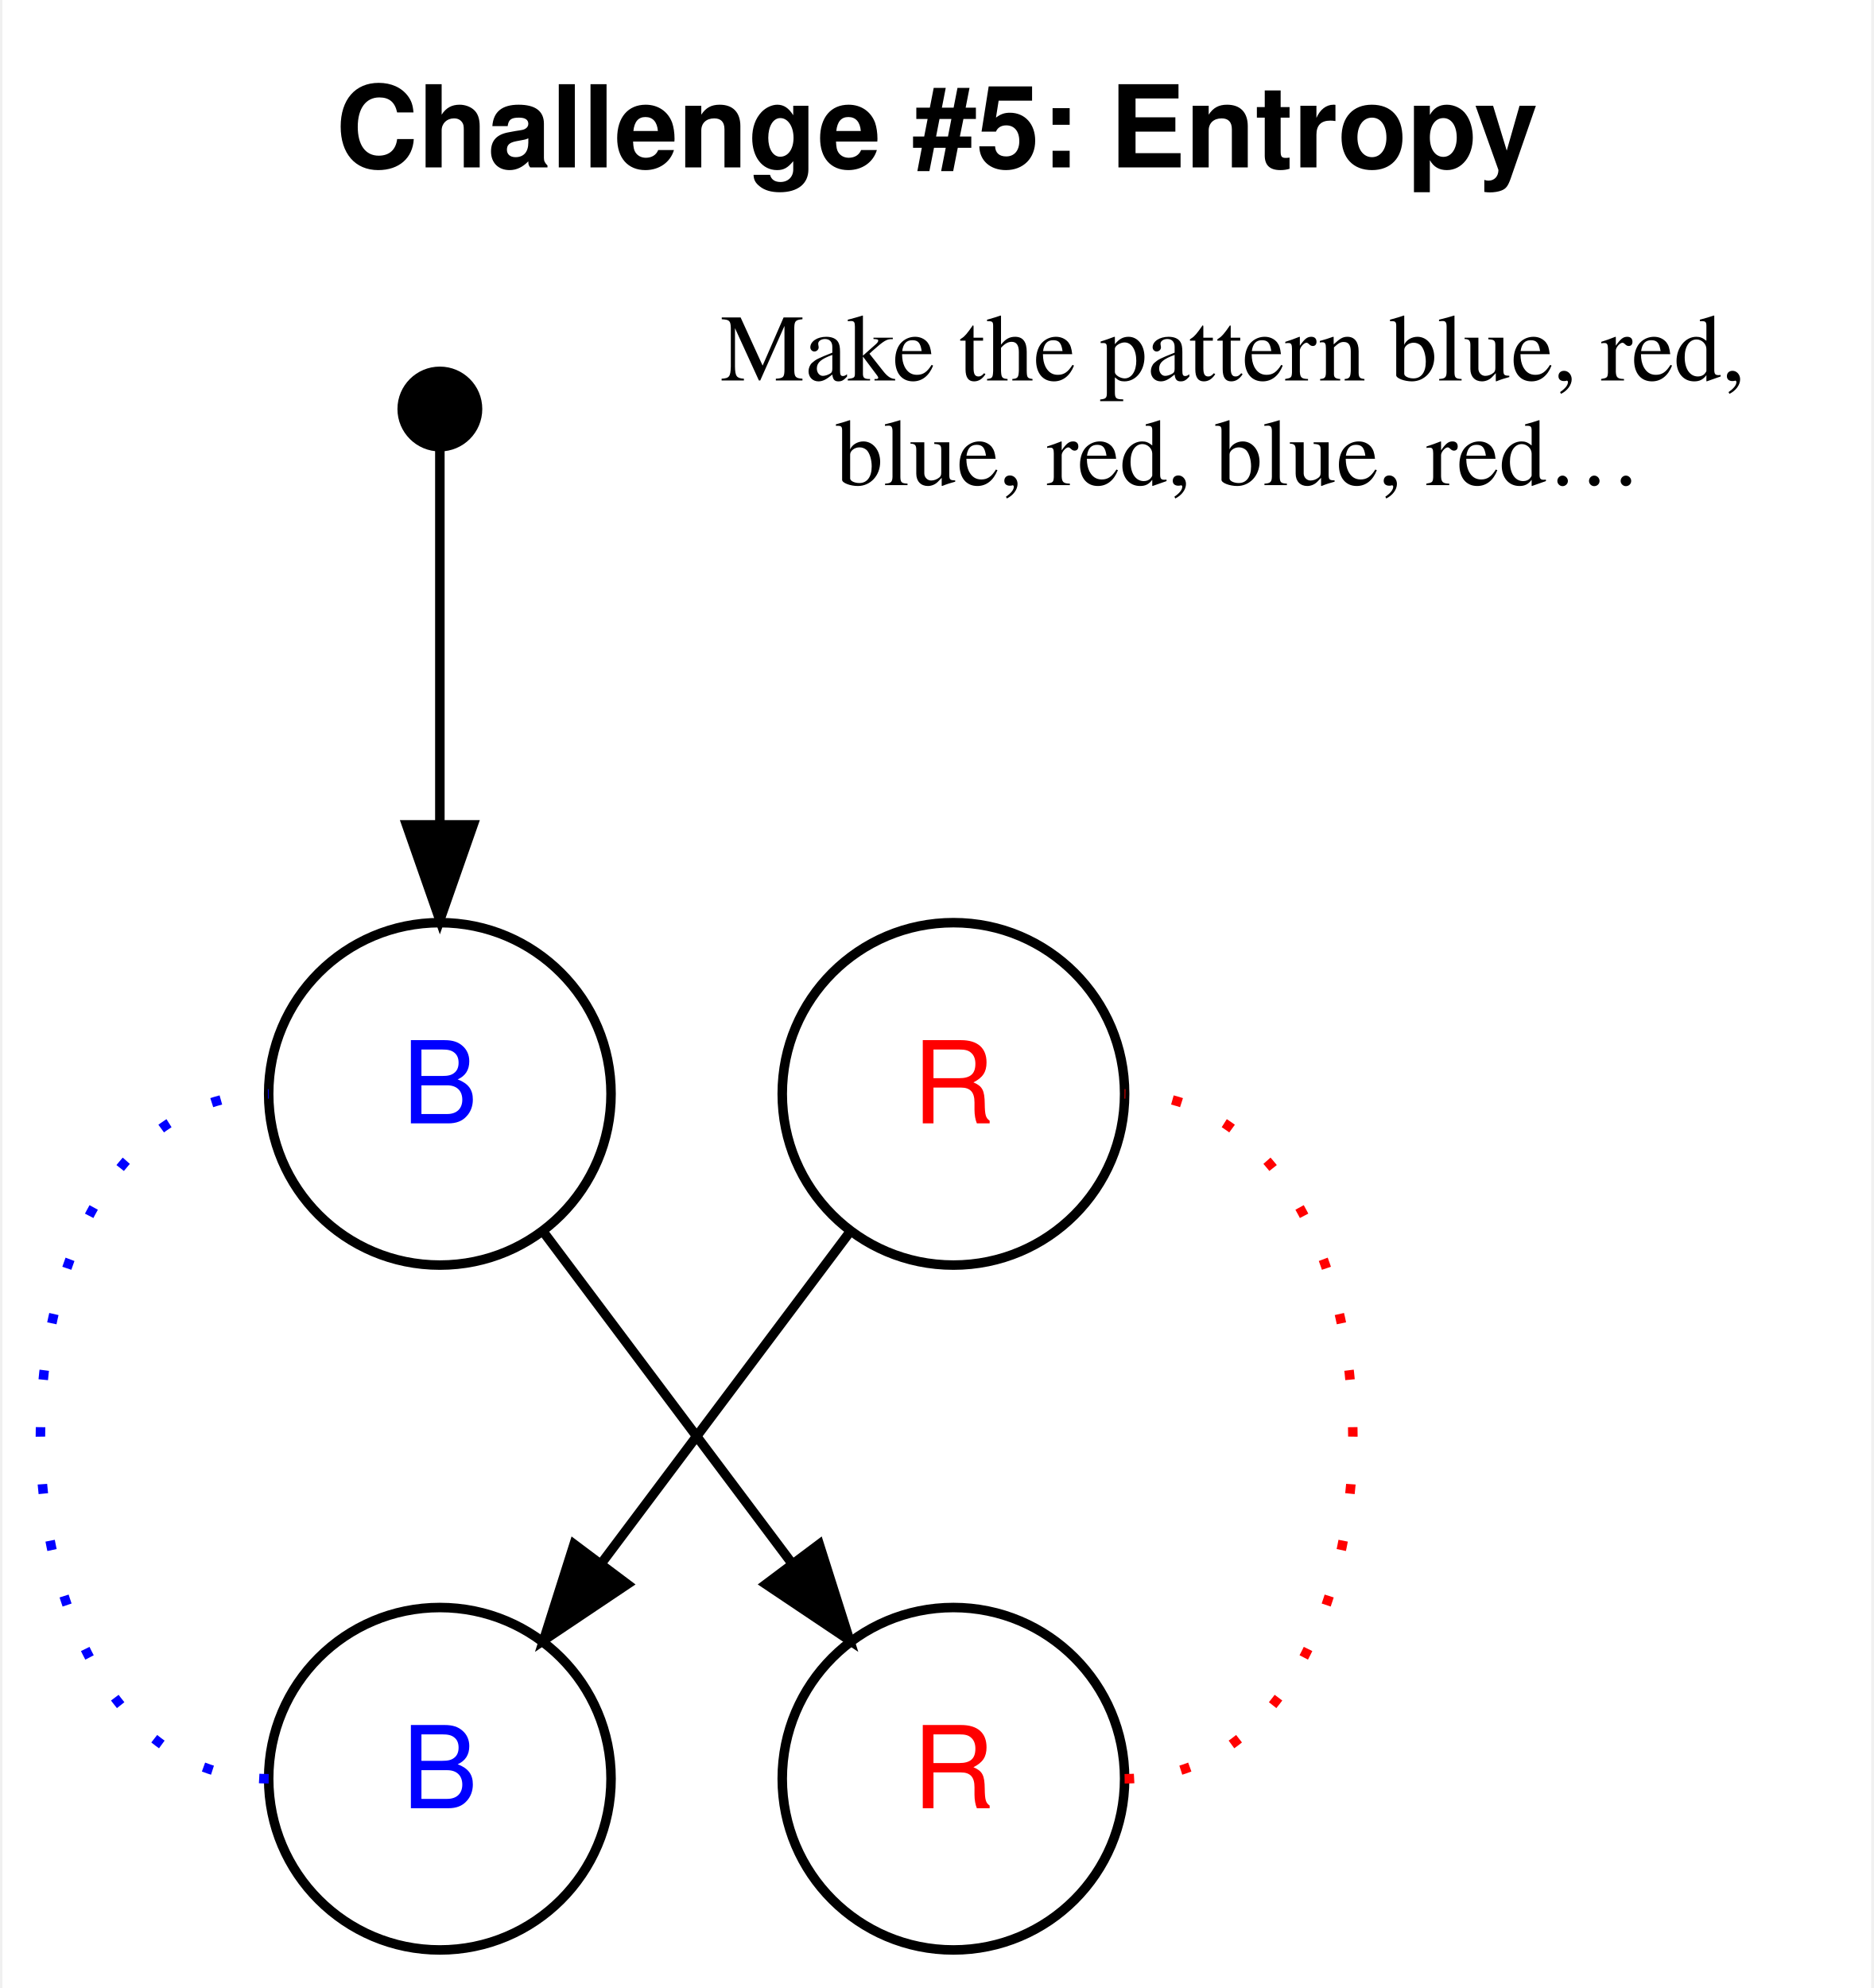
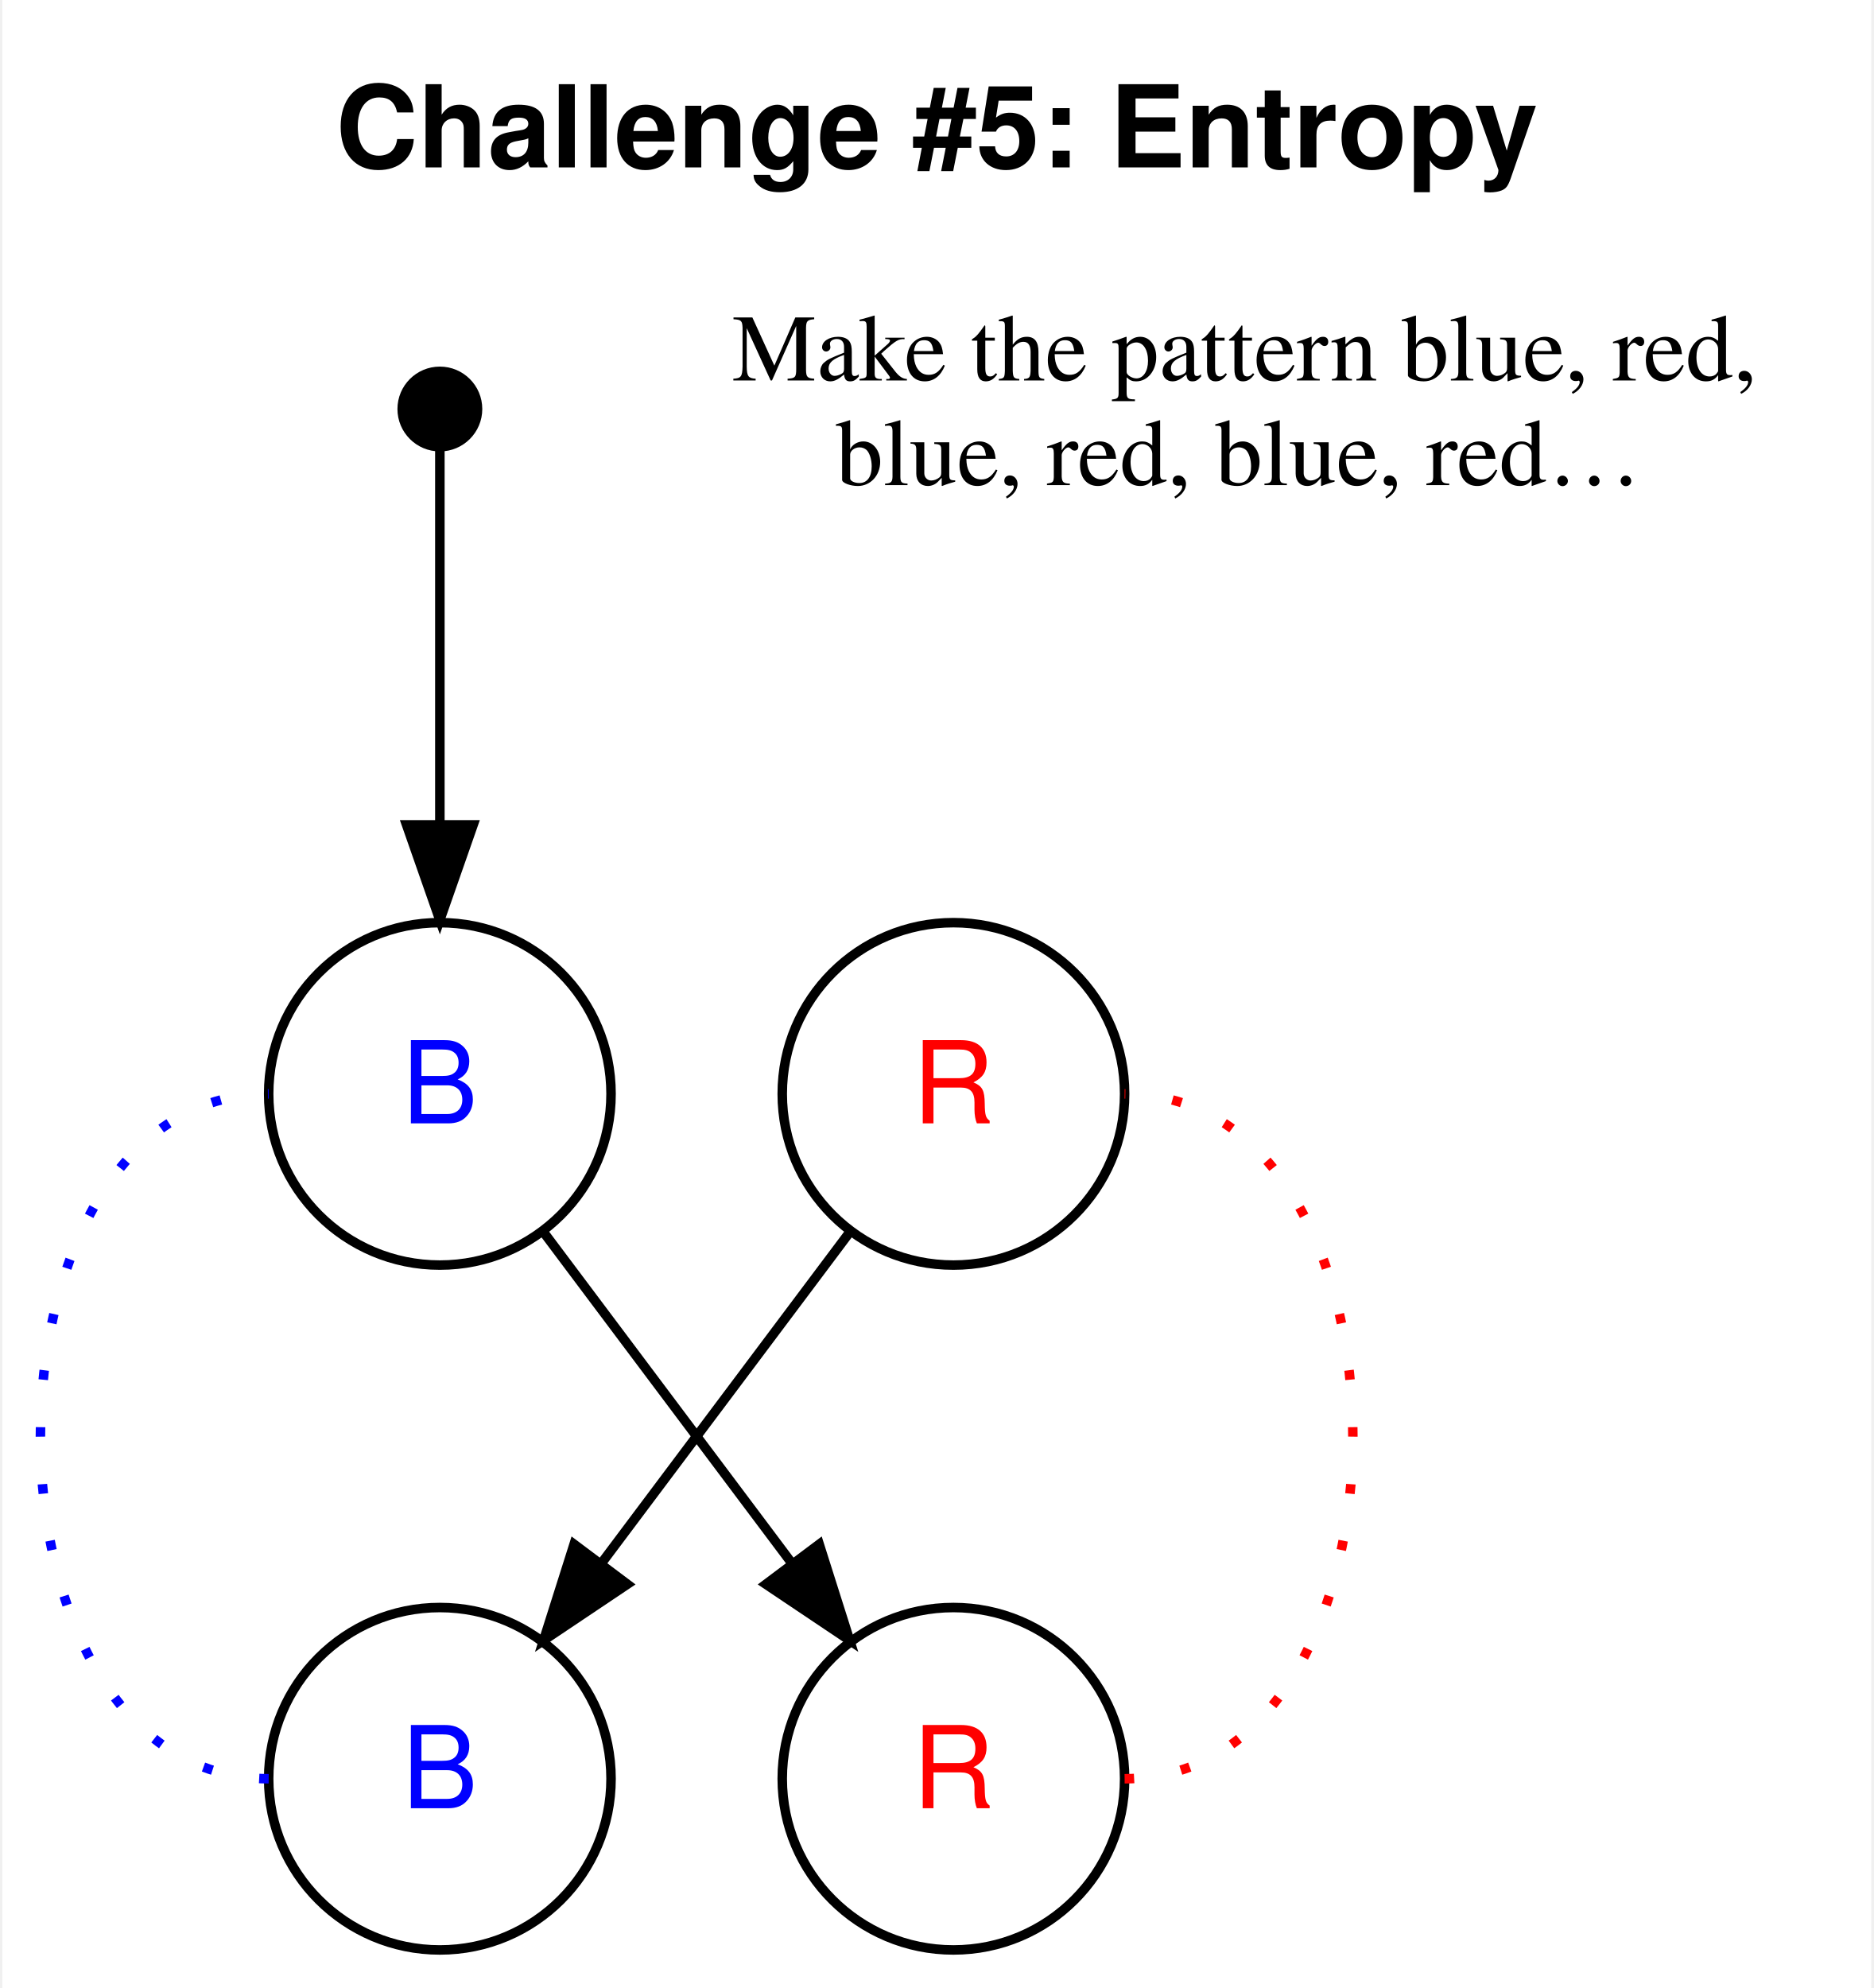
<svg xmlns="http://www.w3.org/2000/svg" width="197pt" height="209pt" viewBox="0.00 0.00 196.50 209.00">
  <g id="graph0" class="graph" transform="scale(1 1) rotate(0) translate(4 205)">
    <polygon fill="#ffffff" stroke="transparent" points="-4,4 -4,-205 192.5,-205 192.5,4 -4,4" />
    <text text-anchor="middle" x="94.25" y="-187.4" font-family="Helvetica,sans-Serif" font-weight="bold" font-size="12.00" fill="#000000">Challenge #5: Entropy</text>
    <g id="node1" class="node">
      <ellipse fill="#000000" stroke="#000000" cx="42" cy="-162" rx="3.96" ry="3.96" />
    </g>
    <g id="node2" class="node">
      <ellipse fill="none" stroke="#000000" cx="42" cy="-90" rx="18" ry="18" />
      <text text-anchor="middle" x="42" y="-86.9" font-family="Helvetica,sans-Serif" font-size="12.00" fill="#0000ff">B</text>
    </g>
    <g id="edge1" class="edge">
      <path fill="none" stroke="#000000" d="M42,-157.712C42,-150.062 42,-133.472 42,-118.629" />
      <polygon fill="#000000" stroke="#000000" points="45.5,-118.282 42,-108.282 38.5,-118.282 45.5,-118.282" />
    </g>
    <g id="node5" class="node">
      <ellipse fill="none" stroke="#000000" cx="96" cy="-18" rx="18" ry="18" />
      <text text-anchor="middle" x="96" y="-14.9" font-family="Helvetica,sans-Serif" font-size="12.00" fill="#ff0000">R</text>
    </g>
    <g id="edge2" class="edge">
      <path fill="none" stroke="#000000" d="M52.928,-75.43C60.393,-65.475 70.437,-52.084 78.947,-40.737" />
      <polygon fill="#000000" stroke="#000000" points="81.888,-42.649 85.088,-32.549 76.288,-38.449 81.888,-42.649" />
    </g>
    <g id="node3" class="node">
      <ellipse fill="none" stroke="#000000" cx="42" cy="-18" rx="18" ry="18" />
      <text text-anchor="middle" x="42" y="-14.9" font-family="Helvetica,sans-Serif" font-size="12.00" fill="#0000ff">B</text>
    </g>
    <g id="edge4" class="edge">
      <path fill="none" stroke="#0000ff" stroke-dasharray="1,5" d="M24,-18C-8,-18 -8,-90 24,-90" />
    </g>
    <g id="node4" class="node">
      <ellipse fill="none" stroke="#000000" cx="96" cy="-90" rx="18" ry="18" />
      <text text-anchor="middle" x="96" y="-86.9" font-family="Helvetica,sans-Serif" font-size="12.00" fill="#ff0000">R</text>
    </g>
    <g id="edge3" class="edge">
      <path fill="none" stroke="#000000" d="M85.072,-75.43C77.607,-65.475 67.563,-52.084 59.053,-40.737" />
      <polygon fill="#000000" stroke="#000000" points="61.712,-38.449 52.911,-32.549 56.111,-42.649 61.712,-38.449" />
    </g>
    <g id="edge5" class="edge">
      <path fill="none" stroke="#ff0000" stroke-dasharray="1,5" d="M114,-18C146,-18 146,-90 114,-90" />
    </g>
    <g id="node6" class="node">
-       <text text-anchor="start" x="71.5" y="-165" font-family="Times" font-size="10.00" fill="#000000">Make the pattern blue, red,</text>
+       <text text-anchor="end" x="180.5" y="-165" font-family="Times" font-size="10.00" fill="#000000">Make the pattern blue, red,</text>
      <text text-anchor="middle" x="126" y="-154" font-family="Times" font-size="10.00" fill="#000000">blue, red, blue, red…</text>
    </g>
  </g>
</svg>
